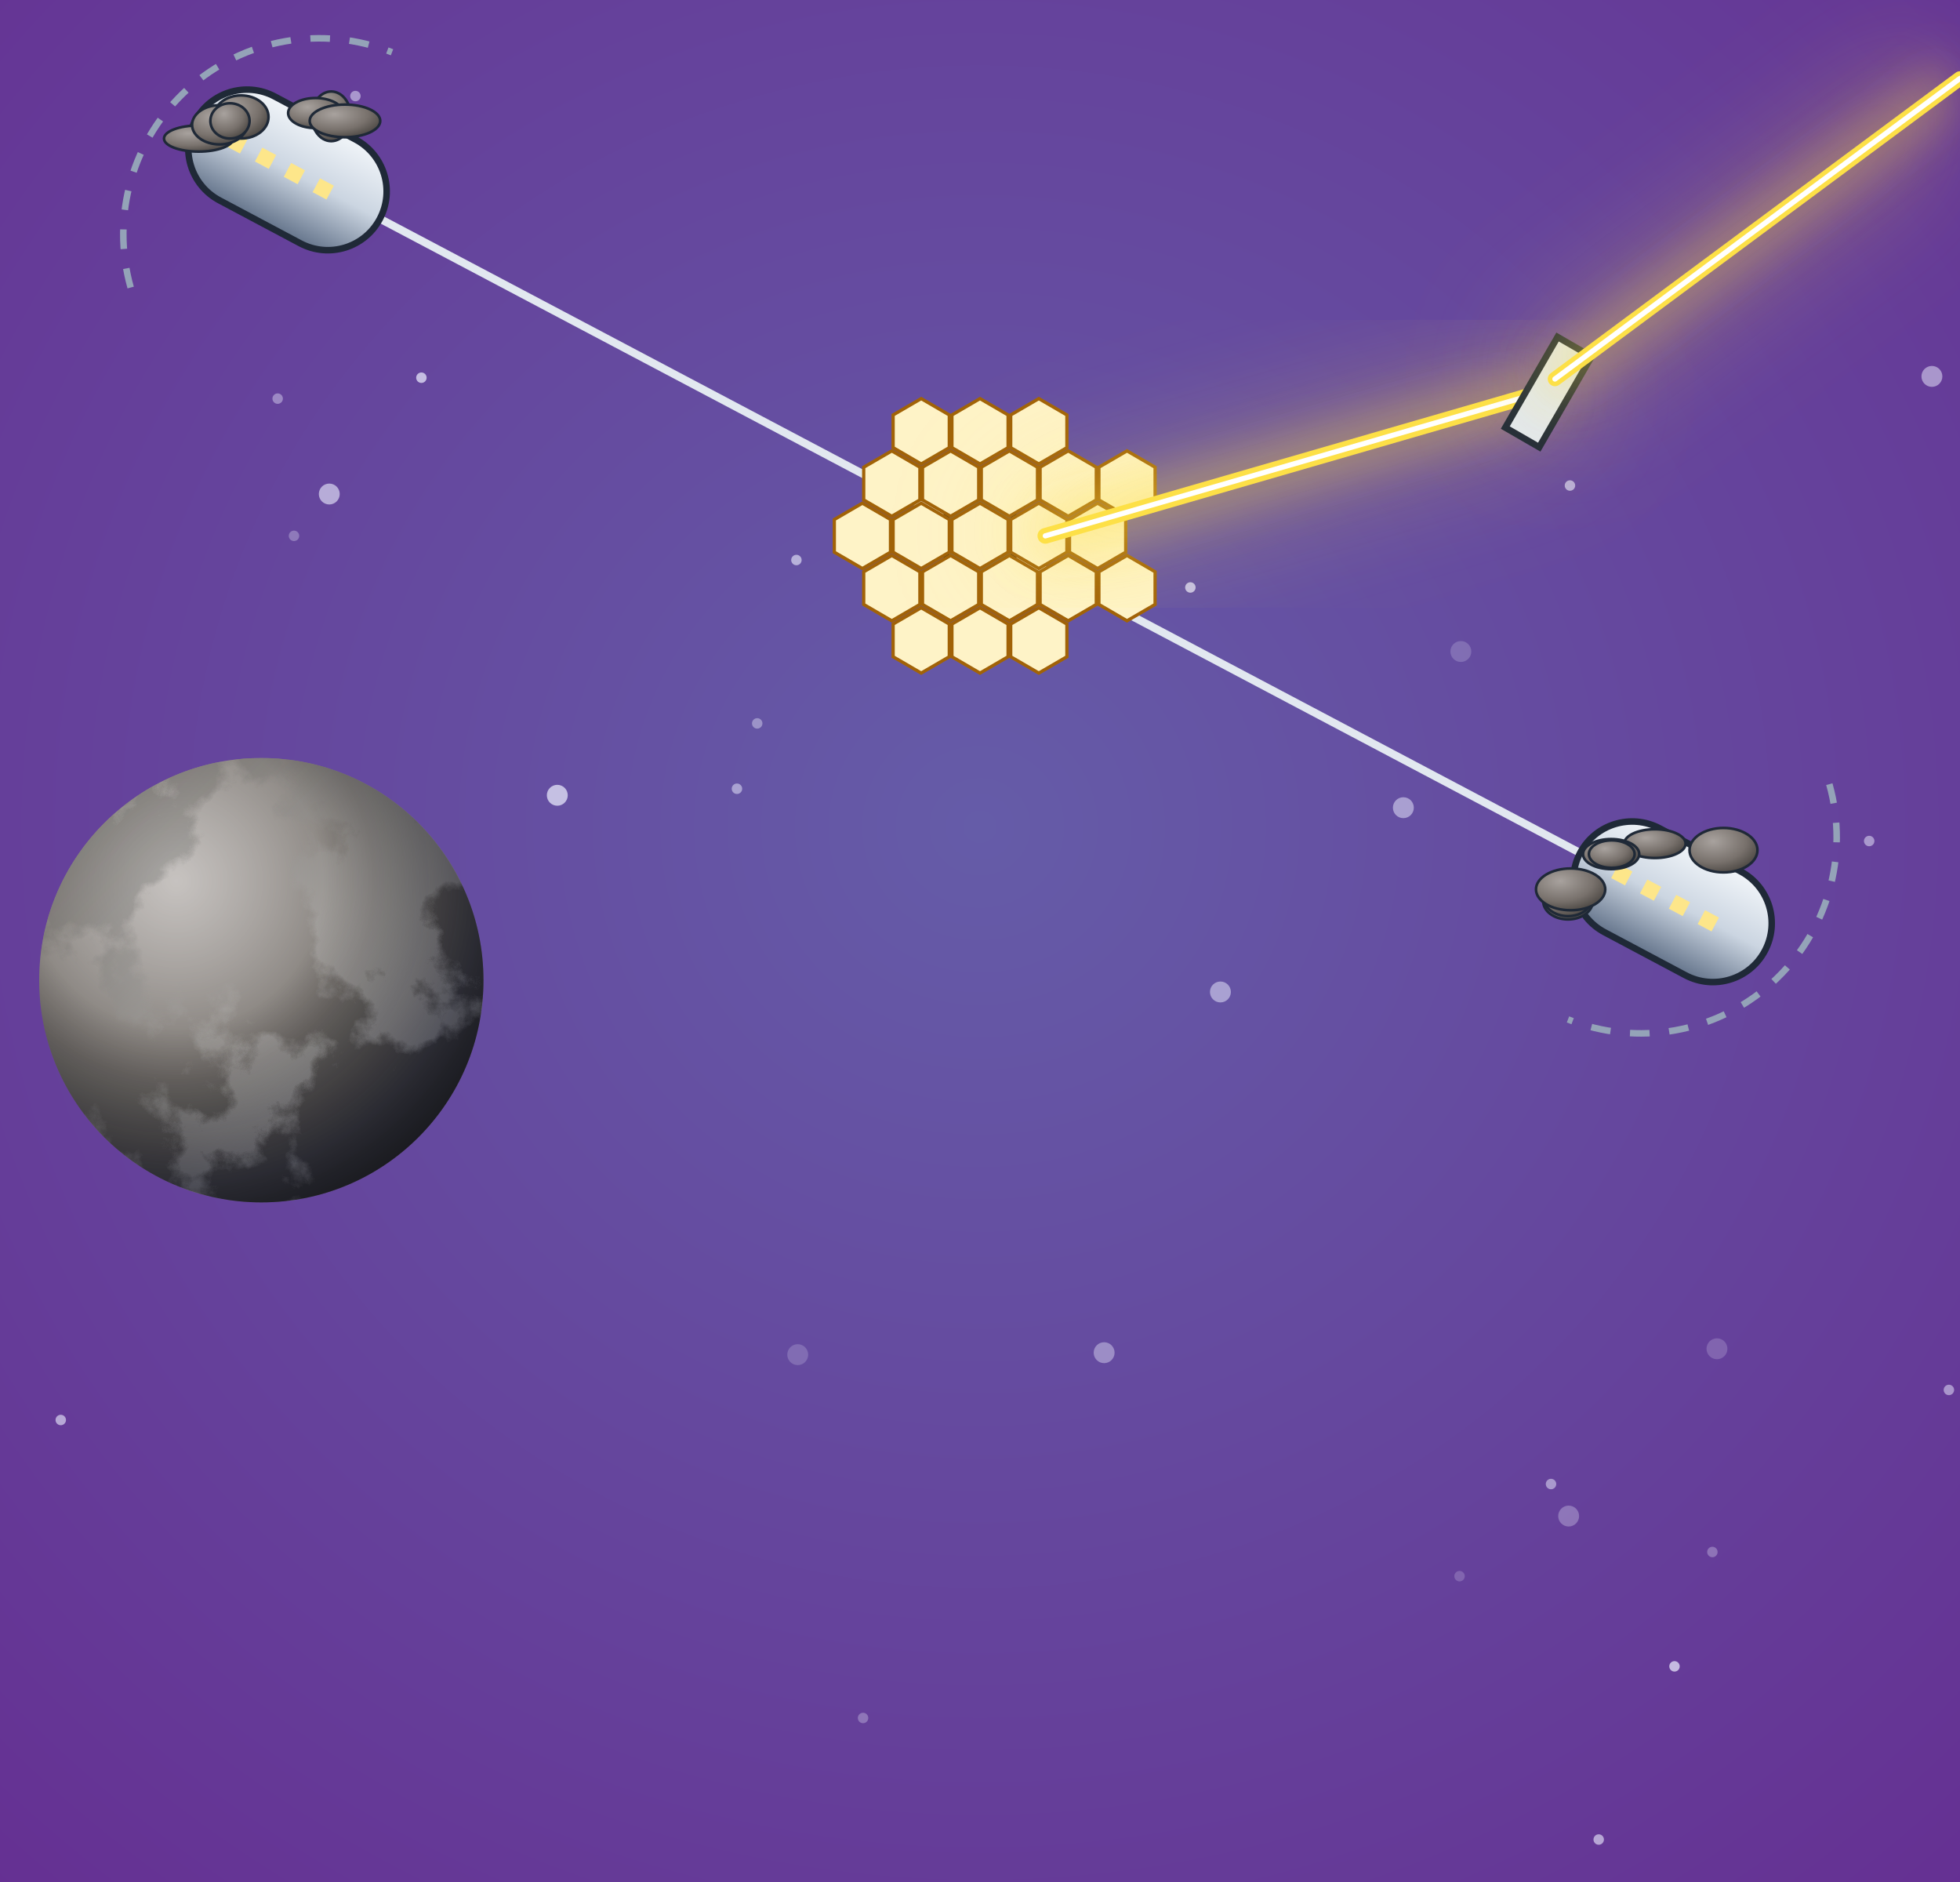
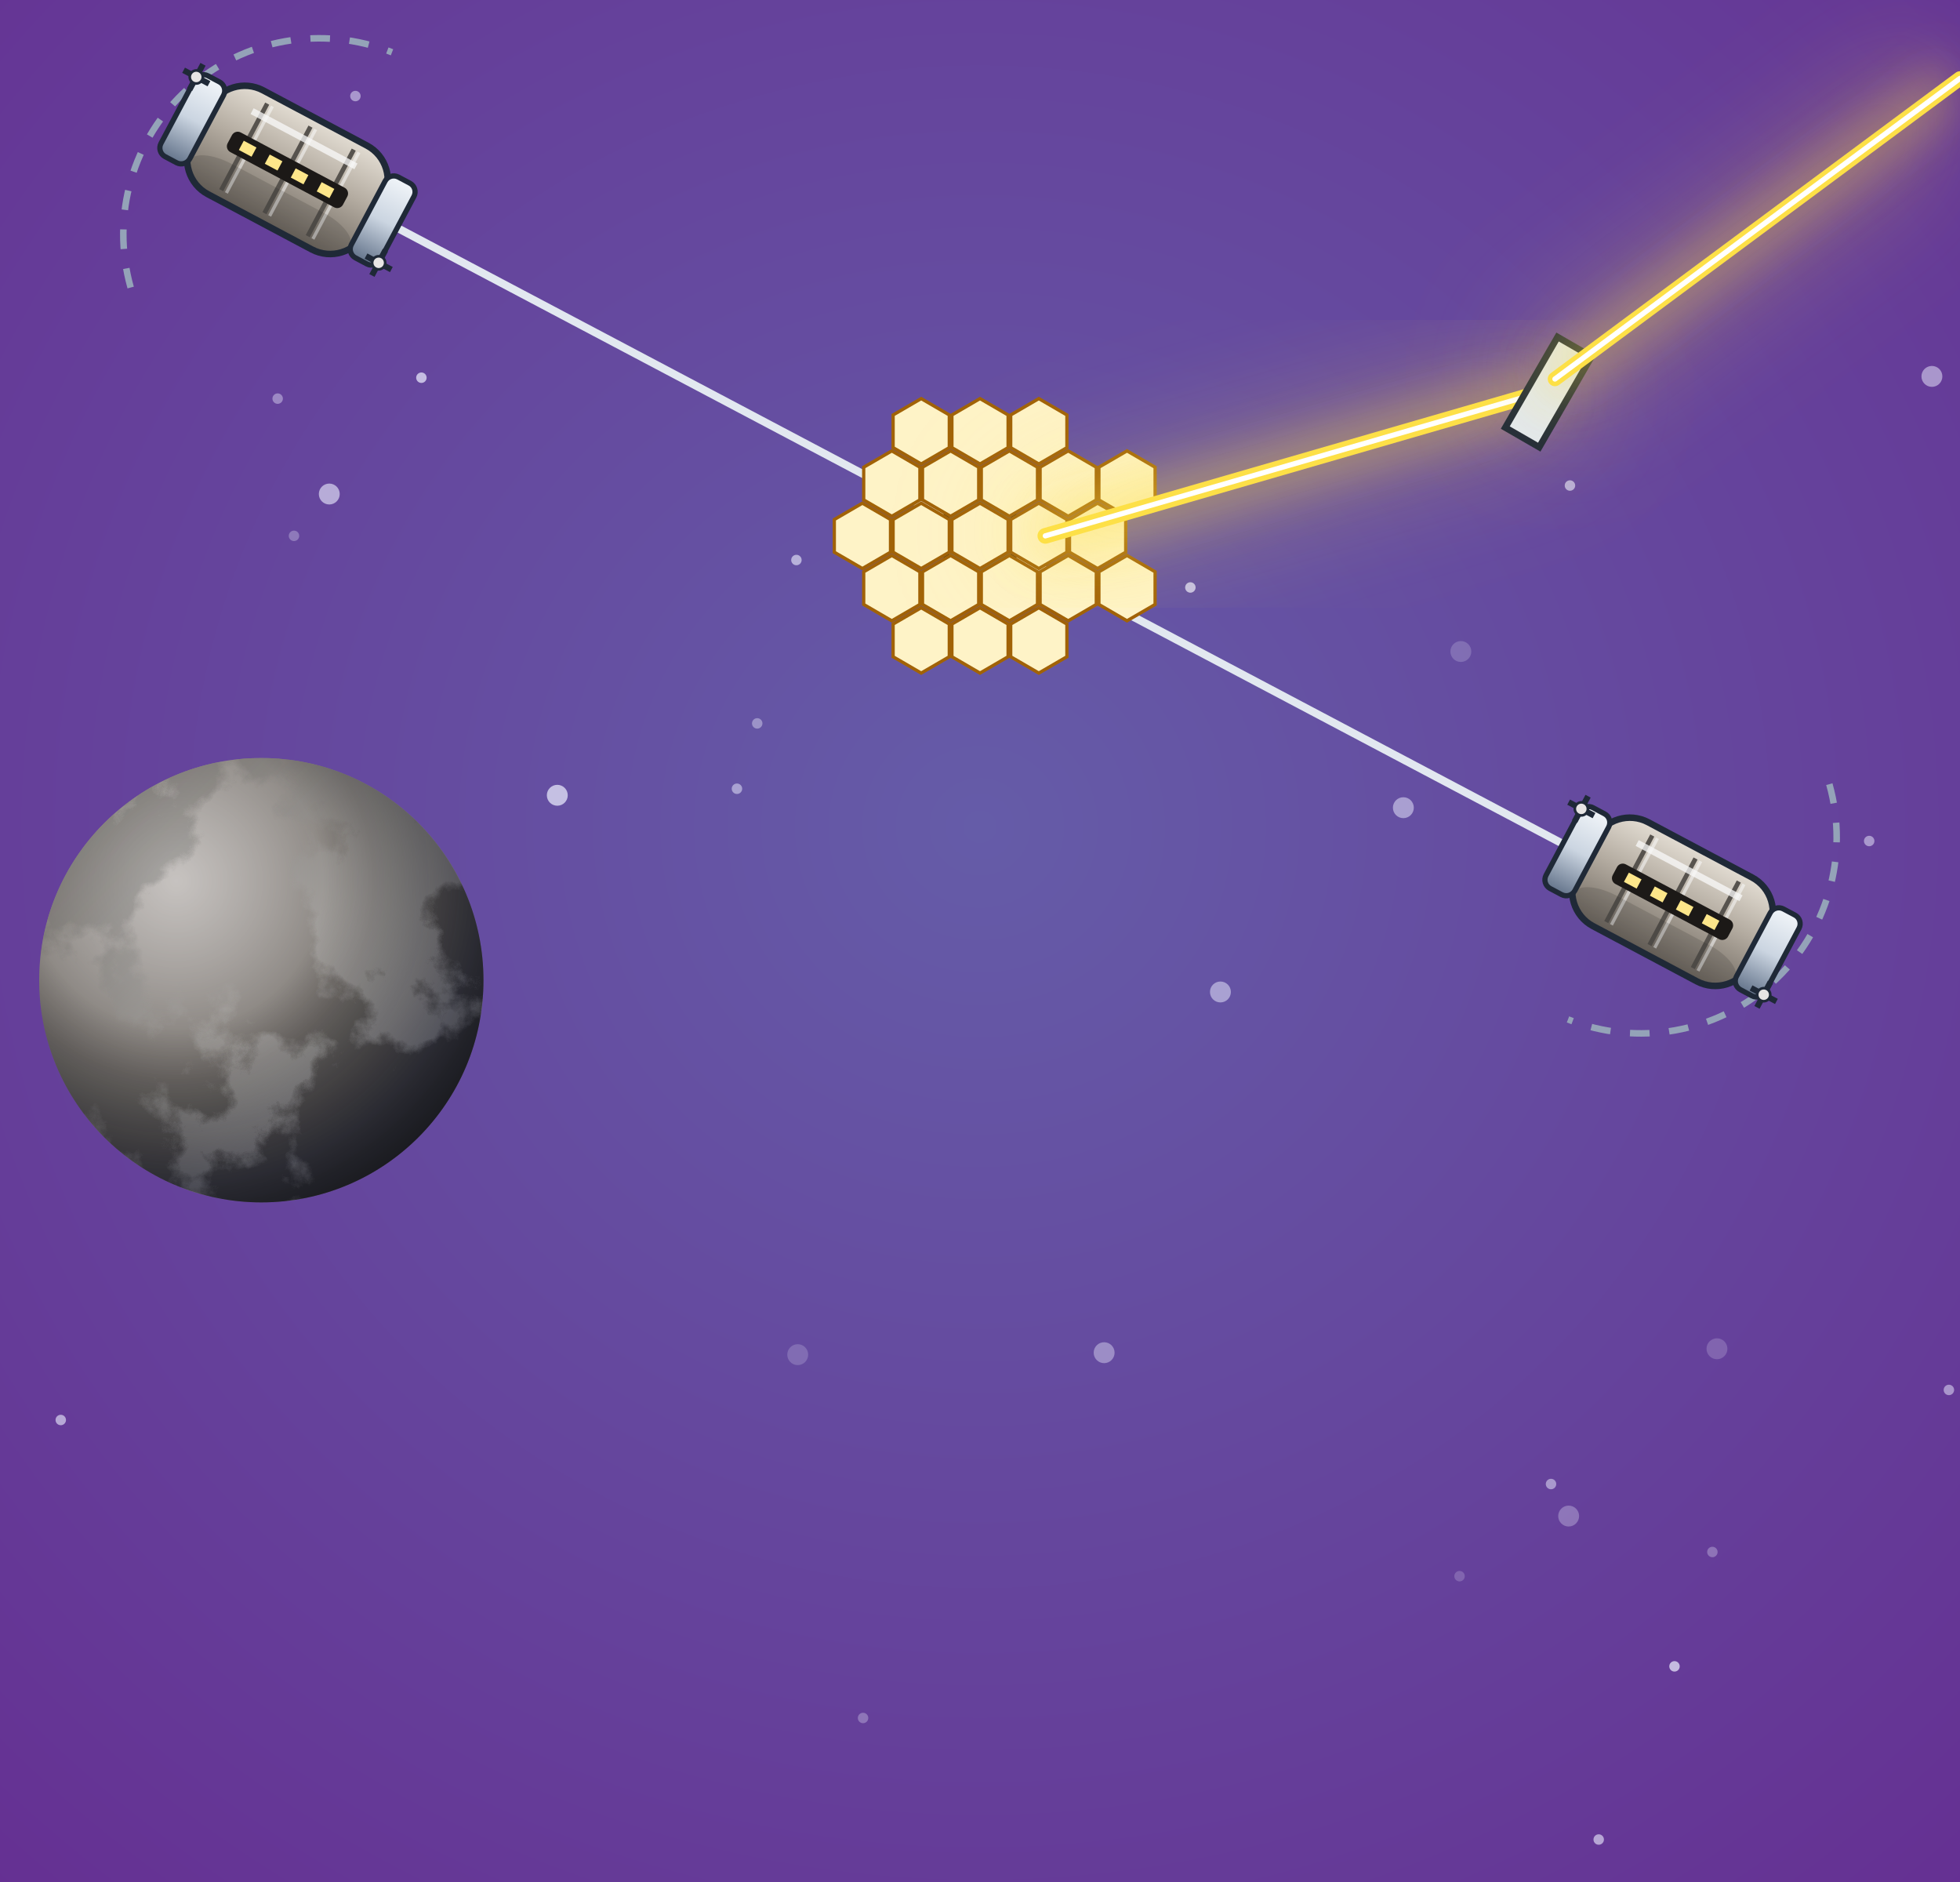
<svg xmlns="http://www.w3.org/2000/svg" viewBox="0 0 300 288" width="300" height="288">
  <defs>
    <filter id="glow" x="-50%" y="-50%" width="200%" height="200%">
      <feGaussianBlur stdDeviation="4" result="b" />
      <feMerge>
        <feMergeNode in="b" />
        <feMergeNode in="SourceGraphic" />
      </feMerge>
    </filter>
    <filter id="soft" x="-50%" y="-50%" width="200%" height="200%">
      <feGaussianBlur stdDeviation="9" />
    </filter>
    <radialGradient id="pw" cx="50%" cy="44%" r="80%">
      <stop offset="0%" stop-color="#655ca8" />
      <stop offset="100%" stop-color="#652d91" />
    </radialGradient>
    <radialGradient id="shd" cx="35%" cy="30%" r="80%">
      <stop offset="0" stop-color="#a8a29e" stop-opacity="1" />
      <stop offset="0.6" stop-color="#78716c" stop-opacity="1" />
      <stop offset="1" stop-color="#44403c" stop-opacity="1" />
    </radialGradient>
    <linearGradient id="hul" x1="0" y1="0" x2="0" y2="1">
      <stop offset="0" stop-color="#f1f5f9" stop-opacity="1" />
      <stop offset="0.5" stop-color="#cbd5e1" stop-opacity="1" />
      <stop offset="1" stop-color="#64748b" stop-opacity="1" />
    </linearGradient>
+     <linearGradient id="shl" x1="0" y1="0" x2="0" y2="1">
+       <stop offset="0" stop-color="#e3ddd3" />
+       <stop offset="0.45" stop-color="#b3aba0" />
+       <stop offset="1" stop-color="#6e675f" />
+     </linearGradient>
+     <radialGradient id="shs" cx="36%" cy="30%" r="75%">
+       <stop offset="0" stop-color="#ece6dc" />
+       <stop offset="0.55" stop-color="#aaa297" />
+       <stop offset="1" stop-color="#5c554e" />
+     </radialGradient>
    <linearGradient id="shHull" x1="0" y1="0" x2="1" y2="0">
      <stop offset="0" stop-color="#e3e7ee" stop-opacity="1" />
      <stop offset="0.45" stop-color="#9aa3b2" stop-opacity="1" />
      <stop offset="1" stop-color="#3b424f" stop-opacity="1" />
    </linearGradient>
    <radialGradient id="shTank" cx="35%" cy="35%" r="70%">
      <stop offset="0" stop-color="#f4f6fa" stop-opacity="1" />
      <stop offset="0.55" stop-color="#a7b0be" stop-opacity="1" />
      <stop offset="1" stop-color="#4b5260" stop-opacity="1" />
    </radialGradient>
    <linearGradient id="shRad" x1="0" y1="0" x2="0" y2="1">
      <stop offset="0" stop-color="#3a4252" stop-opacity="1" />
      <stop offset="1" stop-color="#262c38" stop-opacity="1" />
    </linearGradient>
    <linearGradient id="shPv" x1="0" y1="0" x2="0" y2="1">
      <stop offset="0" stop-color="#1e3a8a" stop-opacity="1" />
      <stop offset="1" stop-color="#172554" stop-opacity="1" />
    </linearGradient>
  </defs>
  <rect width="300" height="288" fill="url(#pw)" />
  <circle cx="186.8" cy="151.8" r="1.6" fill="#eef0ff" opacity="0.5" />
  <circle cx="223.6" cy="99.7" r="1.6" fill="#eef0ff" opacity="0.2" />
  <circle cx="262.8" cy="206.4" r="1.6" fill="#eef0ff" opacity="0.2" />
  <circle cx="256.3" cy="255" r="0.8" fill="#eef0ff" opacity="0.7" />
  <circle cx="45" cy="82" r="0.8" fill="#eef0ff" opacity="0.3" />
  <circle cx="24.9" cy="121.2" r="0.8" fill="#eef0ff" opacity="0.3" />
  <circle cx="214.8" cy="123.6" r="1.6" fill="#eef0ff" opacity="0.5" />
  <circle cx="121.9" cy="85.7" r="0.8" fill="#eef0ff" opacity="0.6" />
  <circle cx="9.3" cy="217.3" r="0.8" fill="#eef0ff" opacity="0.6" />
  <circle cx="262.1" cy="237.5" r="0.8" fill="#eef0ff" opacity="0.3" />
  <circle cx="54.4" cy="14.7" r="0.8" fill="#eef0ff" opacity="0.5" />
  <circle cx="115.9" cy="110.7" r="0.8" fill="#eef0ff" opacity="0.4" />
  <circle cx="298.3" cy="212.7" r="0.8" fill="#eef0ff" opacity="0.5" />
  <circle cx="42.5" cy="61" r="0.8" fill="#eef0ff" opacity="0.4" />
  <circle cx="244.7" cy="281.5" r="0.8" fill="#eef0ff" opacity="0.6" />
  <circle cx="223.4" cy="241.2" r="0.8" fill="#eef0ff" opacity="0.2" />
  <circle cx="286.1" cy="128.7" r="0.8" fill="#eef0ff" opacity="0.5" />
  <circle cx="295.7" cy="57.6" r="1.6" fill="#eef0ff" opacity="0.5" />
  <circle cx="237.4" cy="227.1" r="0.8" fill="#eef0ff" opacity="0.5" />
  <circle cx="85.3" cy="121.7" r="1.6" fill="#eef0ff" opacity="0.7" />
  <circle cx="169" cy="207" r="1.6" fill="#eef0ff" opacity="0.4" />
  <circle cx="240.3" cy="74.3" r="0.8" fill="#eef0ff" opacity="0.6" />
  <circle cx="240.1" cy="232" r="1.6" fill="#eef0ff" opacity="0.3" />
  <circle cx="64.5" cy="57.8" r="0.8" fill="#eef0ff" opacity="0.7" />
  <circle cx="132.1" cy="262.9" r="0.8" fill="#eef0ff" opacity="0.3" />
  <circle cx="50.4" cy="75.6" r="1.6" fill="#eef0ff" opacity="0.6" />
  <circle cx="182.2" cy="89.9" r="0.8" fill="#eef0ff" opacity="0.7" />
  <circle cx="112.8" cy="120.7" r="0.8" fill="#eef0ff" opacity="0.5" />
  <circle cx="16.2" cy="132.6" r="0.8" fill="#eef0ff" opacity="0.6" />
  <circle cx="122.1" cy="207.3" r="1.6" fill="#eef0ff" opacity="0.2" />
  <defs>
    <clipPath id="msc">
      <circle cx="40" cy="150" r="34" />
    </clipPath>
    <radialGradient id="mss" cx="30.8%" cy="27.6%" r="75%">
      <stop offset="0" stop-color="#a8a29e" />
      <stop offset="1" stop-color="#57534e" />
    </radialGradient>
    <filter id="msl" x="0" y="0" width="100%" height="100%">
      <feTurbulence type="fractalNoise" baseFrequency="0.044" numOctaves="7" seed="6" />
      <feColorMatrix type="matrix" values="0 0 0 0 0  0 0 0 0 0  0 0 0 0 0  14 0 0 0 -7" />
      <feComposite in="SourceGraphic" operator="in" />
    </filter>
    <filter id="msk" x="0" y="0" width="100%" height="100%">
      <feTurbulence type="fractalNoise" baseFrequency="0.065 0.106" numOctaves="6" seed="13" />
      <feColorMatrix type="matrix" values="0 0 0 0 1  0 0 0 0 1  0 0 0 0 1  5 0 0 0 -10" />
      <feGaussianBlur stdDeviation="0.4" />
    </filter>
    <linearGradient id="mslg" x1="0" y1="0" x2="1" y2="1">
      <stop offset="0" stop-color="#57534e" />
      <stop offset="1" stop-color="#d6d3d1" />
    </linearGradient>
    <radialGradient id="msn" cx="30.8%" cy="27.6%" r="95%">
      <stop offset="0.35" stop-color="#000" stop-opacity="0" />
      <stop offset="0.72" stop-color="#020617" stop-opacity="0.55" />
      <stop offset="1" stop-color="#000" stop-opacity="0.92" />
    </radialGradient>
    <radialGradient id="msh" cx="30.8%" cy="27.6%" r="45%">
      <stop offset="0" stop-color="#fff" stop-opacity="0.35" />
      <stop offset="1" stop-color="#fff" stop-opacity="0" />
    </radialGradient>
  </defs>
  <g clip-path="url(#msc)">
    <circle cx="40" cy="150" r="34" fill="url(#mss)" />
    <rect x="6" y="116" width="68" height="68" fill="url(#mslg)" filter="url(#msl)" />
    <circle cx="40" cy="150" r="34" fill="url(#msh)" />
    <circle cx="40" cy="150" r="34" fill="url(#msn)" />
  </g>
  <line x1="44" y1="26" x2="256" y2="138" stroke="#e2e8f0" stroke-width="1.2" />
  <path d="M20,44 A30,30 0 0 1 60,8" stroke="#94a3b8" stroke-width="1" stroke-dasharray="3 3" fill="none" />
  <path d="M280,120 A30,30 0 0 1 240,156" stroke="#94a3b8" stroke-width="1" stroke-dasharray="3 3" fill="none" />
  <g transform="rotate(28 44 26)">
-     <rect x="28" y="17" width="32" height="18" rx="9" fill="url(#hul)" stroke="#1f2937" stroke-width="1" />
-     <rect x="34" y="24.8" width="2.4" height="2.4" fill="#fde68a" />
-     <rect x="39" y="24.8" width="2.4" height="2.4" fill="#fde68a" />
-     <rect x="44" y="24.8" width="2.4" height="2.4" fill="#fde68a" />
-     <rect x="49" y="24.8" width="2.4" height="2.4" fill="#fde68a" />
+     <rect x="29" y="17" width="30" height="18" rx="6" fill="url(#shl)" />
+     <line x1="36.5" y1="18.5" x2="36.5" y2="33.5" stroke="#57534e" stroke-width="0.7" />
+     <line x1="37.4" y1="18.5" x2="37.4" y2="33.5" stroke="#fafaf9" stroke-width="0.5" opacity="0.55" />
+     <line x1="44" y1="18.5" x2="44" y2="33.5" stroke="#57534e" stroke-width="0.7" />
+     <line x1="44.9" y1="18.5" x2="44.9" y2="33.5" stroke="#fafaf9" stroke-width="0.5" opacity="0.55" />
+     <line x1="51.5" y1="18.5" x2="51.5" y2="33.5" stroke="#57534e" stroke-width="0.7" />
+     <line x1="52.4" y1="18.5" x2="52.4" y2="33.5" stroke="#fafaf9" stroke-width="0.5" opacity="0.55" />
+     <rect x="30" y="29.2" width="28" height="5.4" rx="6" fill="#1c1917" opacity="0.16" />
+     <line x1="35" y1="20.6" x2="53" y2="20.6" stroke="#fafaf9" stroke-width="1" opacity="0.75" />
+     <rect x="29" y="17" width="30" height="18" rx="6" fill="none" stroke="#1f2937" stroke-width="1" />
+     <rect x="25" y="19" width="5" height="14" rx="1.5" fill="url(#hul)" stroke="#1f2937" stroke-width="0.8" />
+     <rect x="58" y="19" width="5" height="14" rx="1.5" fill="url(#hul)" stroke="#1f2937" stroke-width="0.8" />
+     <path d="M22.8,20 h4.4 M25,17.8 v4.4" stroke="#1f2937" stroke-width="0.9" />
+     <circle cx="25" cy="20" r="1" fill="#e7e5e4" stroke="#1f2937" stroke-width="0.4" />
+     <path d="M60.8,32 h4.4 M63,29.8 v4.4" stroke="#1f2937" stroke-width="0.9" />
+     <circle cx="63" cy="32" r="1" fill="#e7e5e4" stroke="#1f2937" stroke-width="0.4" />
+     <rect x="34" y="24.3" width="20" height="3.4" rx="1" fill="#1c1917" />
+     <rect x="36" y="25.2" width="2.2" height="1.6" fill="#fde68a" />
+     <rect x="40.5" y="25.2" width="2.2" height="1.6" fill="#fde68a" />
+     <rect x="45" y="25.2" width="2.2" height="1.6" fill="#fde68a" />
+     <rect x="49.5" y="25.2" width="2.2" height="1.6" fill="#fde68a" />
  </g>
-   <ellipse cx="30.4" cy="21.2" rx="5.3" ry="2" fill="url(#shd)" stroke="#1f2937" stroke-width="0.4" />
-   <ellipse cx="50.7" cy="17.8" rx="3" ry="3.8" fill="url(#shd)" stroke="#1f2937" stroke-width="0.4" />
-   <ellipse cx="48.3" cy="17.3" rx="4.2" ry="2.3" fill="url(#shd)" stroke="#1f2937" stroke-width="0.4" />
-   <ellipse cx="36.9" cy="17.9" rx="4.2" ry="3.3" fill="url(#shd)" stroke="#1f2937" stroke-width="0.4" />
-   <ellipse cx="33.6" cy="19.1" rx="4.2" ry="3" fill="url(#shd)" stroke="#1f2937" stroke-width="0.4" />
-   <ellipse cx="52.8" cy="18.5" rx="5.4" ry="2.5" fill="url(#shd)" stroke="#1f2937" stroke-width="0.4" />
-   <ellipse cx="35.2" cy="18.5" rx="3" ry="2.7" fill="url(#shd)" stroke="#1f2937" stroke-width="0.4" />
  <g transform="rotate(28 256 138)">
-     <rect x="240" y="129" width="32" height="18" rx="9" fill="url(#hul)" stroke="#1f2937" stroke-width="1" />
-     <rect x="246" y="136.8" width="2.4" height="2.4" fill="#fde68a" />
-     <rect x="251" y="136.8" width="2.4" height="2.4" fill="#fde68a" />
-     <rect x="256" y="136.8" width="2.4" height="2.4" fill="#fde68a" />
-     <rect x="261" y="136.8" width="2.4" height="2.4" fill="#fde68a" />
+     <rect x="241" y="129" width="30" height="18" rx="6" fill="url(#shl)" />
+     <line x1="248.5" y1="130.5" x2="248.5" y2="145.5" stroke="#57534e" stroke-width="0.7" />
+     <line x1="249.4" y1="130.5" x2="249.4" y2="145.5" stroke="#fafaf9" stroke-width="0.5" opacity="0.55" />
+     <line x1="256" y1="130.5" x2="256" y2="145.5" stroke="#57534e" stroke-width="0.7" />
+     <line x1="256.9" y1="130.5" x2="256.9" y2="145.5" stroke="#fafaf9" stroke-width="0.5" opacity="0.55" />
+     <line x1="263.5" y1="130.5" x2="263.5" y2="145.5" stroke="#57534e" stroke-width="0.7" />
+     <line x1="264.4" y1="130.5" x2="264.4" y2="145.5" stroke="#fafaf9" stroke-width="0.5" opacity="0.55" />
+     <rect x="242" y="141.2" width="28" height="5.4" rx="6" fill="#1c1917" opacity="0.16" />
+     <line x1="247" y1="132.6" x2="265" y2="132.6" stroke="#fafaf9" stroke-width="1" opacity="0.75" />
+     <rect x="241" y="129" width="30" height="18" rx="6" fill="none" stroke="#1f2937" stroke-width="1" />
+     <rect x="237" y="131" width="5" height="14" rx="1.5" fill="url(#hul)" stroke="#1f2937" stroke-width="0.8" />
+     <rect x="270" y="131" width="5" height="14" rx="1.5" fill="url(#hul)" stroke="#1f2937" stroke-width="0.8" />
+     <path d="M234.8,132 h4.4 M237,129.8 v4.4" stroke="#1f2937" stroke-width="0.9" />
+     <circle cx="237" cy="132" r="1" fill="#e7e5e4" stroke="#1f2937" stroke-width="0.4" />
+     <path d="M272.8,144 h4.4 M275,141.8 v4.4" stroke="#1f2937" stroke-width="0.9" />
+     <circle cx="275" cy="144" r="1" fill="#e7e5e4" stroke="#1f2937" stroke-width="0.4" />
+     <rect x="246" y="136.3" width="20" height="3.4" rx="1" fill="#1c1917" />
+     <rect x="248" y="137.2" width="2.2" height="1.6" fill="#fde68a" />
+     <rect x="252.5" y="137.2" width="2.2" height="1.6" fill="#fde68a" />
+     <rect x="257" y="137.2" width="2.2" height="1.6" fill="#fde68a" />
+     <rect x="261.5" y="137.2" width="2.2" height="1.6" fill="#fde68a" />
  </g>
-   <ellipse cx="240" cy="137.9" rx="3.8" ry="2.8" fill="url(#shd)" stroke="#1f2937" stroke-width="0.4" />
-   <ellipse cx="253.3" cy="129.1" rx="4.7" ry="2.2" fill="url(#shd)" stroke="#1f2937" stroke-width="0.4" />
-   <ellipse cx="240" cy="137.4" rx="3.7" ry="2.8" fill="url(#shd)" stroke="#1f2937" stroke-width="0.4" />
-   <ellipse cx="263.8" cy="130.1" rx="5.2" ry="3.4" fill="url(#shd)" stroke="#1f2937" stroke-width="0.4" />
-   <ellipse cx="246.6" cy="130.7" rx="4.3" ry="2.3" fill="url(#shd)" stroke="#1f2937" stroke-width="0.4" />
-   <ellipse cx="240.4" cy="136.1" rx="5.3" ry="3.2" fill="url(#shd)" stroke="#1f2937" stroke-width="0.4" />
-   <ellipse cx="246.7" cy="130.7" rx="3.5" ry="2.1" fill="url(#shd)" stroke="#1f2937" stroke-width="0.4" />
  <circle cx="150" cy="82" r="6" fill="#64748b" stroke="#1f2937" />
  <polygon points="145.3,68.5 141,71 136.7,68.5 136.7,63.5 141,61 145.3,63.5" fill="#fef3c7" stroke="#a16207" stroke-width="0.5" />
  <polygon points="154.3,68.5 150,71 145.7,68.5 145.7,63.5 150,61 154.3,63.5" fill="#fef3c7" stroke="#a16207" stroke-width="0.5" />
  <polygon points="163.3,68.5 159,71 154.7,68.5 154.7,63.5 159,61 163.3,63.5" fill="#fef3c7" stroke="#a16207" stroke-width="0.5" />
  <polygon points="140.8,76.5 136.5,79 132.2,76.5 132.2,71.5 136.5,69 140.8,71.5" fill="#fef3c7" stroke="#a16207" stroke-width="0.5" />
  <polygon points="149.8,76.5 145.5,79 141.2,76.5 141.2,71.5 145.5,69 149.8,71.5" fill="#fef3c7" stroke="#a16207" stroke-width="0.5" />
  <polygon points="158.8,76.5 154.5,79 150.2,76.5 150.2,71.5 154.5,69 158.8,71.5" fill="#fef3c7" stroke="#a16207" stroke-width="0.5" />
  <polygon points="167.8,76.5 163.5,79 159.2,76.5 159.2,71.5 163.5,69 167.8,71.5" fill="#fef3c7" stroke="#a16207" stroke-width="0.5" />
  <polygon points="176.8,76.5 172.5,79 168.2,76.5 168.2,71.5 172.5,69 176.8,71.5" fill="#fef3c7" stroke="#a16207" stroke-width="0.5" />
  <polygon points="136.3,84.5 132,87 127.7,84.5 127.7,79.5 132,77 136.3,79.5" fill="#fef3c7" stroke="#a16207" stroke-width="0.5" />
  <polygon points="145.3,84.5 141,87 136.7,84.5 136.7,79.5 141,77 145.3,79.5" fill="#fef3c7" stroke="#a16207" stroke-width="0.5" />
  <polygon points="154.3,84.5 150,87 145.7,84.5 145.7,79.5 150,77 154.3,79.5" fill="#fef3c7" stroke="#a16207" stroke-width="0.5" />
  <polygon points="163.3,84.5 159,87 154.7,84.5 154.7,79.5 159,77 163.3,79.5" fill="#fef3c7" stroke="#a16207" stroke-width="0.5" />
  <polygon points="172.3,84.5 168,87 163.7,84.5 163.7,79.5 168,77 172.3,79.5" fill="#fef3c7" stroke="#a16207" stroke-width="0.5" />
  <polygon points="140.8,92.5 136.5,95 132.2,92.5 132.2,87.5 136.5,85 140.8,87.5" fill="#fef3c7" stroke="#a16207" stroke-width="0.5" />
  <polygon points="149.8,92.5 145.5,95 141.2,92.5 141.2,87.5 145.5,85 149.8,87.5" fill="#fef3c7" stroke="#a16207" stroke-width="0.5" />
  <polygon points="158.8,92.5 154.5,95 150.2,92.5 150.2,87.5 154.5,85 158.8,87.5" fill="#fef3c7" stroke="#a16207" stroke-width="0.5" />
  <polygon points="167.8,92.5 163.5,95 159.2,92.5 159.2,87.5 163.5,85 167.8,87.5" fill="#fef3c7" stroke="#a16207" stroke-width="0.5" />
  <polygon points="176.8,92.5 172.5,95 168.2,92.5 168.2,87.5 172.5,85 176.8,87.5" fill="#fef3c7" stroke="#a16207" stroke-width="0.5" />
  <polygon points="145.3,100.5 141,103 136.7,100.5 136.7,95.5 141,93 145.3,95.5" fill="#fef3c7" stroke="#a16207" stroke-width="0.5" />
  <polygon points="154.3,100.5 150,103 145.7,100.5 145.7,95.5 150,93 154.3,95.5" fill="#fef3c7" stroke="#a16207" stroke-width="0.5" />
  <polygon points="163.3,100.5 159,103 154.7,100.5 154.7,95.5 159,93 163.3,95.5" fill="#fef3c7" stroke="#a16207" stroke-width="0.5" />
  <line x1="160" y1="82" x2="236" y2="60" stroke="#fde047" stroke-width="12" opacity="0.3" stroke-linecap="round" filter="url(#soft)" />
  <line x1="160" y1="82" x2="236" y2="60" stroke="#fde047" stroke-width="2.4" stroke-linecap="round" filter="url(#glow)" />
  <line x1="160" y1="82" x2="236" y2="60" stroke="#ffffff" stroke-width="0.8" stroke-linecap="round" />
  <rect x="234" y="52" width="6" height="16" fill="#e2e8f0" stroke="#1f2937" transform="rotate(30 237 60)" />
  <line x1="238" y1="58" x2="300" y2="12" stroke="#fde047" stroke-width="11" opacity="0.3" stroke-linecap="round" filter="url(#soft)" />
  <line x1="238" y1="58" x2="300" y2="12" stroke="#fde047" stroke-width="2.2" stroke-linecap="round" filter="url(#glow)" />
  <line x1="238" y1="58" x2="300" y2="12" stroke="#ffffff" stroke-width="0.8" stroke-linecap="round" />
</svg>
